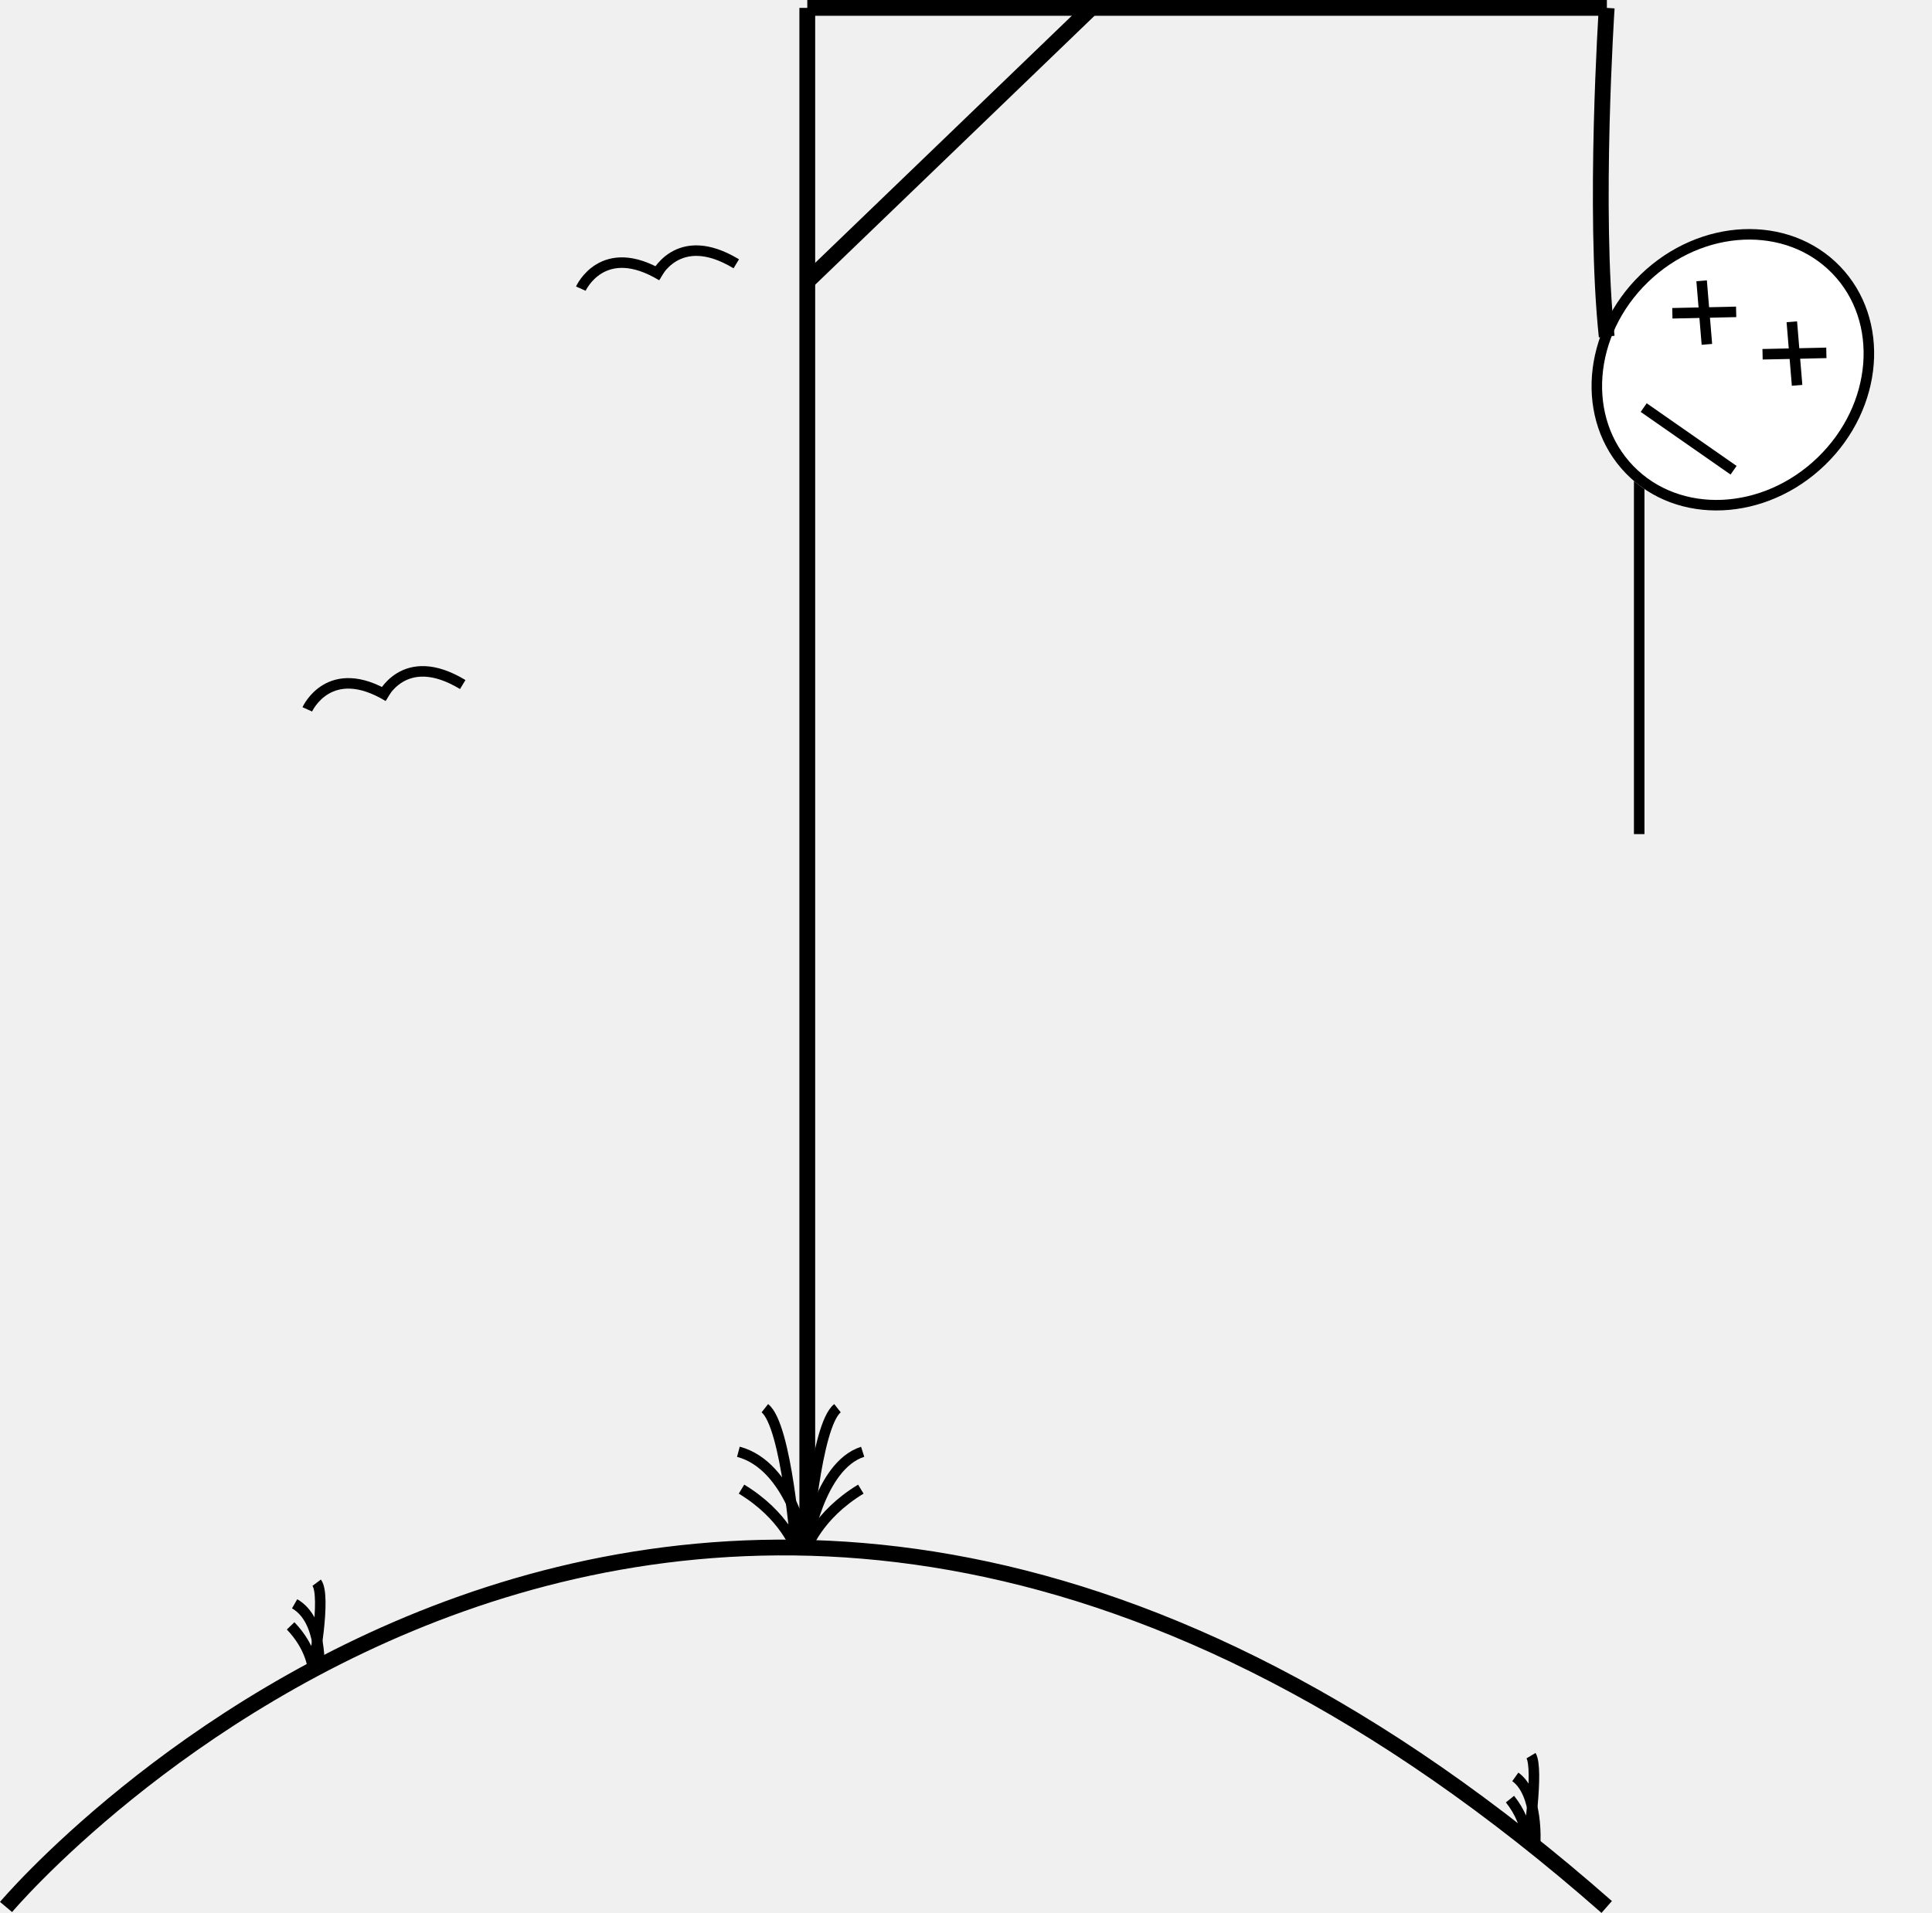
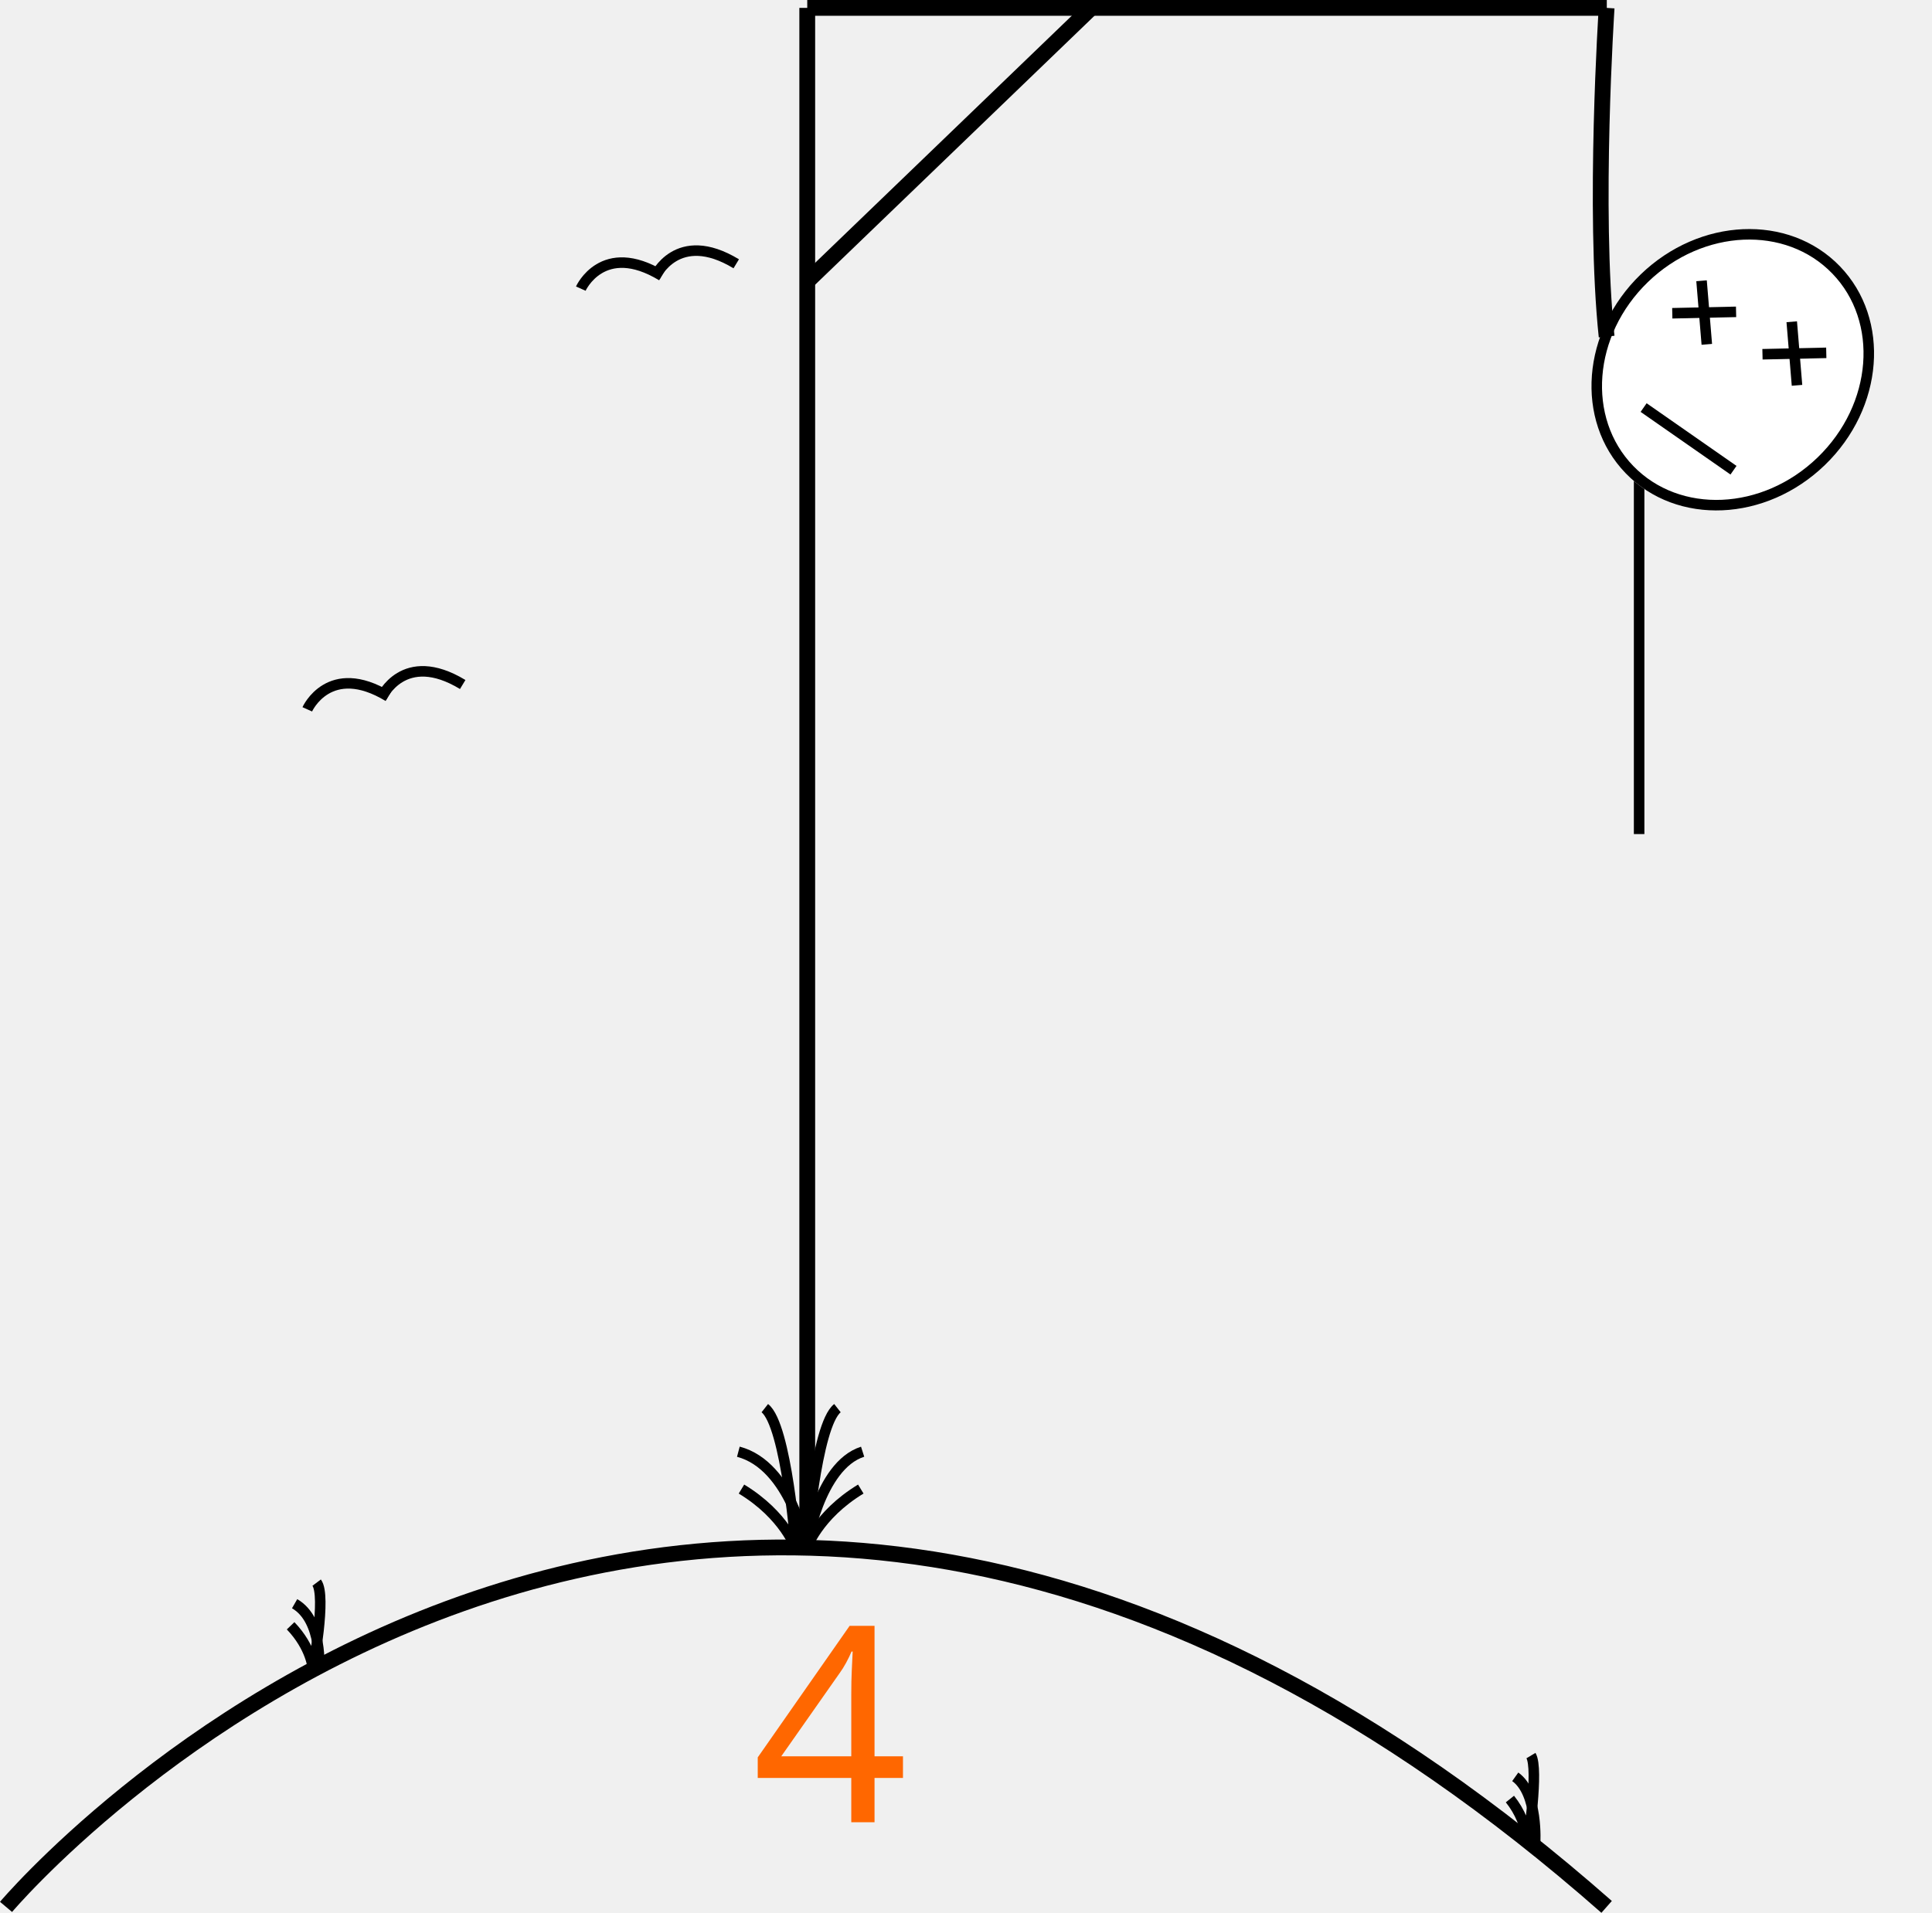
- <svg xmlns="http://www.w3.org/2000/svg" width="367.271" height="363.729" viewBox="0 0 367.271 363.729">
+ <svg xmlns="http://www.w3.org/2000/svg" width="367.288" height="363.726" viewBox="0 0 367.288 363.726">
  <g transform="translate(-1420.035 -618)">
+     <line x1="20.784" y1="67.029" transform="translate(1731.645 774.599)" fill="none" stroke="#000" stroke-width="2" opacity="0" />
+     <line y1="67.029" x2="12.99" transform="translate(1718.655 774.599)" fill="none" stroke="#000" stroke-width="2" opacity="0" />
+     <line x1="15.069" y1="56.637" transform="translate(1731.645 720.521)" fill="none" stroke="#000" stroke-width="2" opacity="0" />
+     <line y1="57.217" x2="11.09" transform="translate(1720.41 720.5)" fill="none" stroke="#000" stroke-width="2" opacity="0" />
    <line y2="69.108" transform="translate(1731.645 707.492)" fill="none" stroke="#000" stroke-width="2" />
-     <g transform="translate(1460 157)">
-       <path d="M473.2,513.6s4.15-9.257,15.413-2.44" transform="translate(-402.75 2.28)" fill="none" stroke="#000" stroke-width="2" />
-       <path d="M473.2,513.6s4.15-9.257,15.413-2.44" transform="translate(-388.613 0)" fill="none" stroke="#000" stroke-width="2" />
-     </g>
-     <g transform="translate(1408 237)">
-       <path d="M473.2,513.6s4.15-9.257,15.413-2.44" transform="translate(-402.75 2.28)" fill="none" stroke="#000" stroke-width="2" />
-       <path d="M473.2,513.6s4.15-9.257,15.413-2.44" transform="translate(-388.613 0)" fill="none" stroke="#000" stroke-width="2" />
-     </g>
    <g transform="translate(1307 103)">
      <g transform="matrix(0.695, 0.719, -0.719, 0.695, 445.294, 547.506)" fill="#fff" stroke="#000" stroke-width="2">
        <ellipse cx="25.201" cy="28.319" rx="25.201" ry="28.319" stroke="none" />
        <ellipse cx="25.201" cy="28.319" rx="24.201" ry="27.319" fill="none" />
      </g>
      <g transform="translate(436.512 568.389) rotate(42)">
-         <line x2="8.833" y2="8.314" transform="translate(0 0)" fill="none" stroke="#000" stroke-width="2" />
-         <line x1="8.833" y2="8.314" transform="translate(0 0)" fill="none" stroke="#000" stroke-width="2" />
+         <line x2="8.833" y2="8.314" fill="none" stroke="#000" stroke-width="2" />
+         <line x1="8.833" y2="8.314" fill="none" stroke="#000" stroke-width="2" />
      </g>
      <g transform="translate(453.659 576.183) rotate(42)">
-         <line x2="8.833" y2="8.314" transform="translate(0 0)" fill="none" stroke="#000" stroke-width="2" />
-         <line x1="8.833" y2="8.314" transform="translate(0 0)" fill="none" stroke="#000" stroke-width="2" />
+         <line x2="8.833" y2="8.314" fill="none" stroke="#000" stroke-width="2" />
+         <line x1="8.833" y2="8.314" fill="none" stroke="#000" stroke-width="2" />
      </g>
      <line x2="17.086" y2="11.913" transform="translate(425.5 592.5)" fill="none" stroke="#000" stroke-width="2" />
    </g>
    <path d="M793.466,493.5s-2.533,38.5,0,62.5" transform="translate(932 126)" fill="none" stroke="#000" stroke-width="3" />
    <line y1="52" x2="54" transform="translate(1573.5 619.5)" fill="none" stroke="#000" stroke-width="3" />
    <line x2="152" transform="translate(1573.5 619.5)" fill="none" stroke="#000" stroke-width="3" />
    <line y1="293" transform="translate(1573.5 619.5)" fill="none" stroke="#000" stroke-width="3" />
+     <path d="M526.182,876.6s129.623-153.79,304.285,0" transform="translate(895 104)" fill="none" stroke="#000" stroke-width="3" />
+     <path d="M7.735,10.9S6.021,1.594,0,0" transform="translate(1476.044 922.95) rotate(15.009)" fill="none" stroke="#000" stroke-width="2" />
+     <path d="M0,9.209C4.958,12.219,6.2,16,6.2,16S5.136,1.948,2.656,0" transform="translate(1477.669 918.252) rotate(15.009)" fill="none" stroke="#000" stroke-width="2" />
+     <path d="M9.9,0s-3.047,9.012.38,13.159" transform="translate(1721.433 965.914) rotate(164.991)" fill="none" stroke="#000" stroke-width="2" />
+     <path d="M4.178,8.827A16.01,16.01,0,0,1,3.006,0s-5.648,12.924-4.83,15.773" transform="translate(1713.404 967.536) rotate(164.991)" fill="none" stroke="#000" stroke-width="2" />
    <path d="M641.324,786.252s-2.863-15.542-12.922-18.205" transform="translate(932 126)" fill="none" stroke="#000" stroke-width="2" />
    <path d="M628.994,775.148c8.284,5.03,10.355,11.352,10.355,11.352s-1.775-23.482-5.917-26.737" transform="translate(932 126)" fill="none" stroke="#000" stroke-width="2" />
    <path d="M628.4,786.252s2.372-15.542,10.705-18.205" transform="translate(944.922 126)" fill="none" stroke="#000" stroke-width="2" />
    <path d="M639.349,775.148c-8.284,5.03-10.355,11.352-10.355,11.352s1.775-23.482,5.917-26.737" transform="translate(944.33 126)" fill="none" stroke="#000" stroke-width="2" />
-     <path d="M526.182,876.6s129.623-153.79,304.285,0" transform="translate(895 104)" fill="none" stroke="#000" stroke-width="3" />
-     <path d="M7.735,10.9S6.021,1.594,0,0" transform="matrix(0.966, 0.259, -0.259, 0.966, 1476.044, 922.95)" fill="none" stroke="#000" stroke-width="2" />
-     <path d="M0,9.209C4.958,12.219,6.2,16,6.2,16S5.136,1.948,2.656,0" transform="matrix(0.966, 0.259, -0.259, 0.966, 1477.669, 918.252)" fill="none" stroke="#000" stroke-width="2" />
-     <path d="M9.9,0s-3.047,9.012.38,13.159" transform="matrix(-0.966, 0.259, -0.259, -0.966, 1721.433, 965.914)" fill="none" stroke="#000" stroke-width="2" />
-     <path d="M4.178,8.827A16.01,16.01,0,0,1,3.006,0s-5.648,12.924-4.83,15.773" transform="matrix(-0.966, 0.259, -0.259, -0.966, 1713.404, 967.536)" fill="none" stroke="#000" stroke-width="2" />
+     <g transform="translate(1460 157)">
+       <path d="M473.2,513.6s4.15-9.257,15.413-2.44" transform="translate(-402.75 2.28)" fill="none" stroke="#000" stroke-width="2" />
+       <path d="M473.2,513.6s4.15-9.257,15.413-2.44" transform="translate(-388.613)" fill="none" stroke="#000" stroke-width="2" />
+     </g>
+     <g transform="translate(1408 237)">
+       <path d="M473.2,513.6s4.15-9.257,15.413-2.44" transform="translate(-402.75 2.28)" fill="none" stroke="#000" stroke-width="2" />
+       <path d="M473.2,513.6s4.15-9.257,15.413-2.44" transform="translate(-388.613)" fill="none" stroke="#000" stroke-width="2" />
+     </g>
+     <text transform="translate(1562.994 964.5)" fill="#ff6700" font-size="52" font-family="Chiller-Regular, Chiller" letter-spacing="0.07em">
+       <tspan x="0" y="0">4</tspan>
+     </text>
  </g>
</svg>
